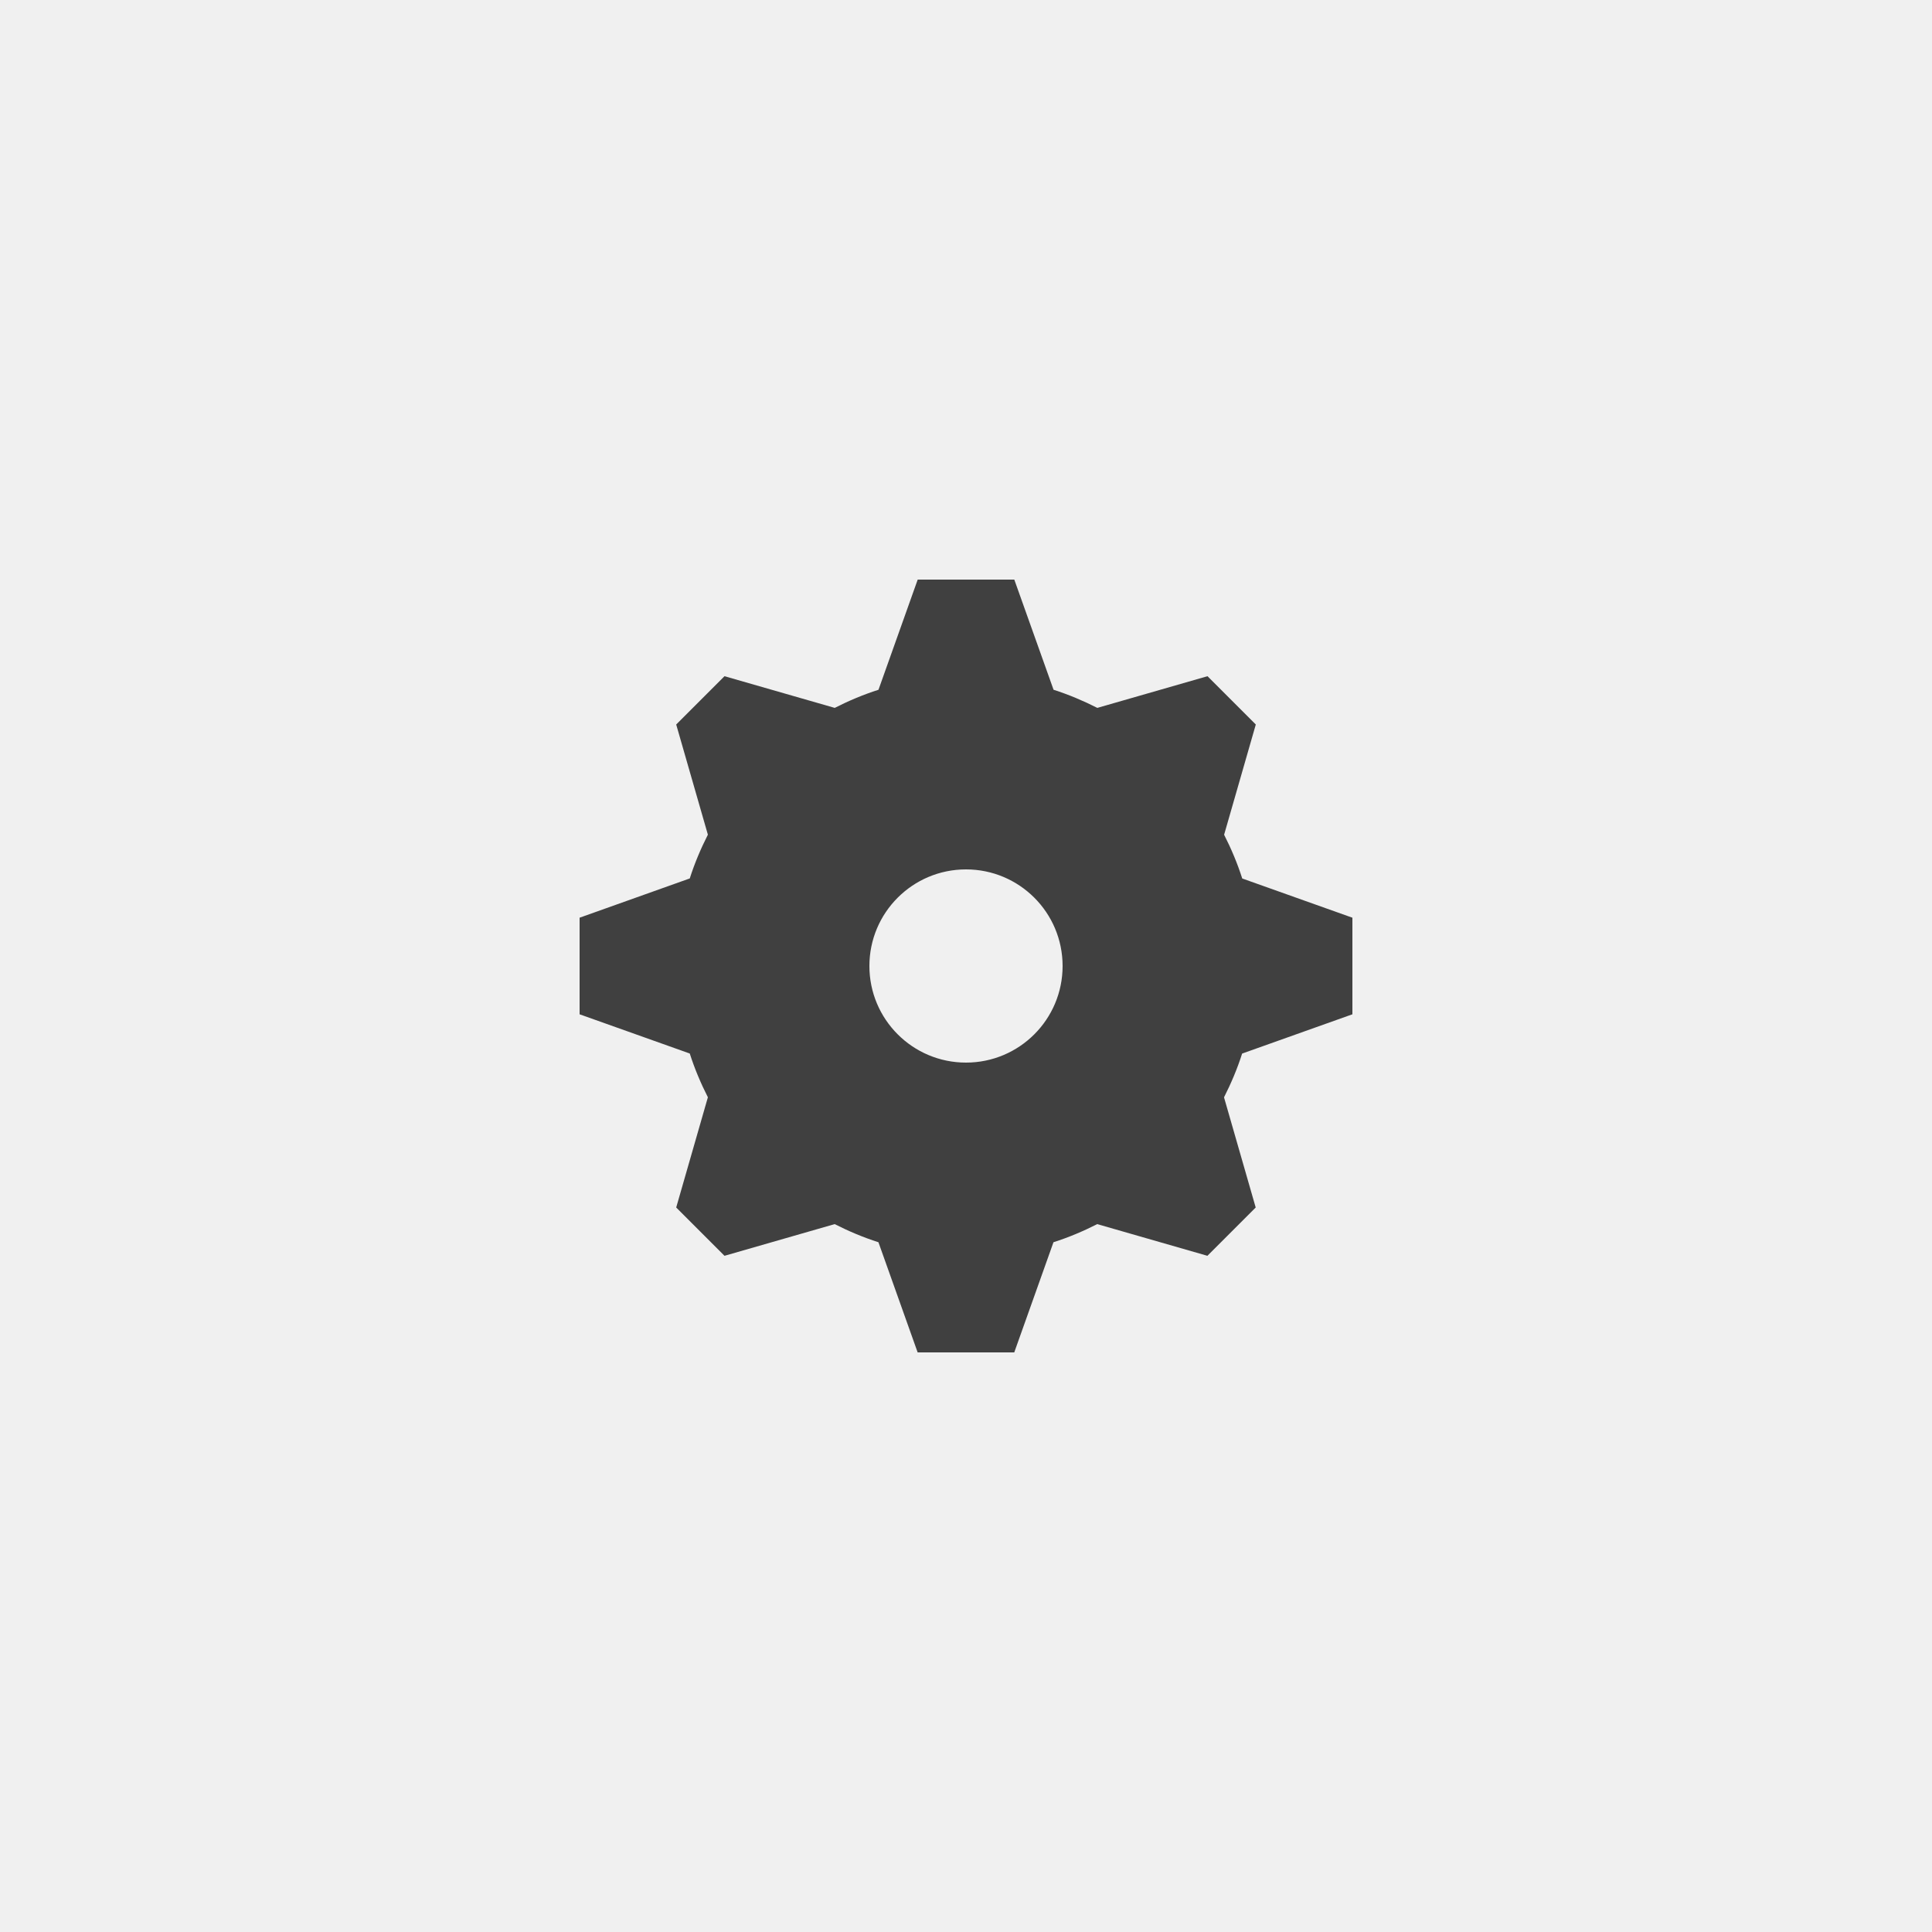
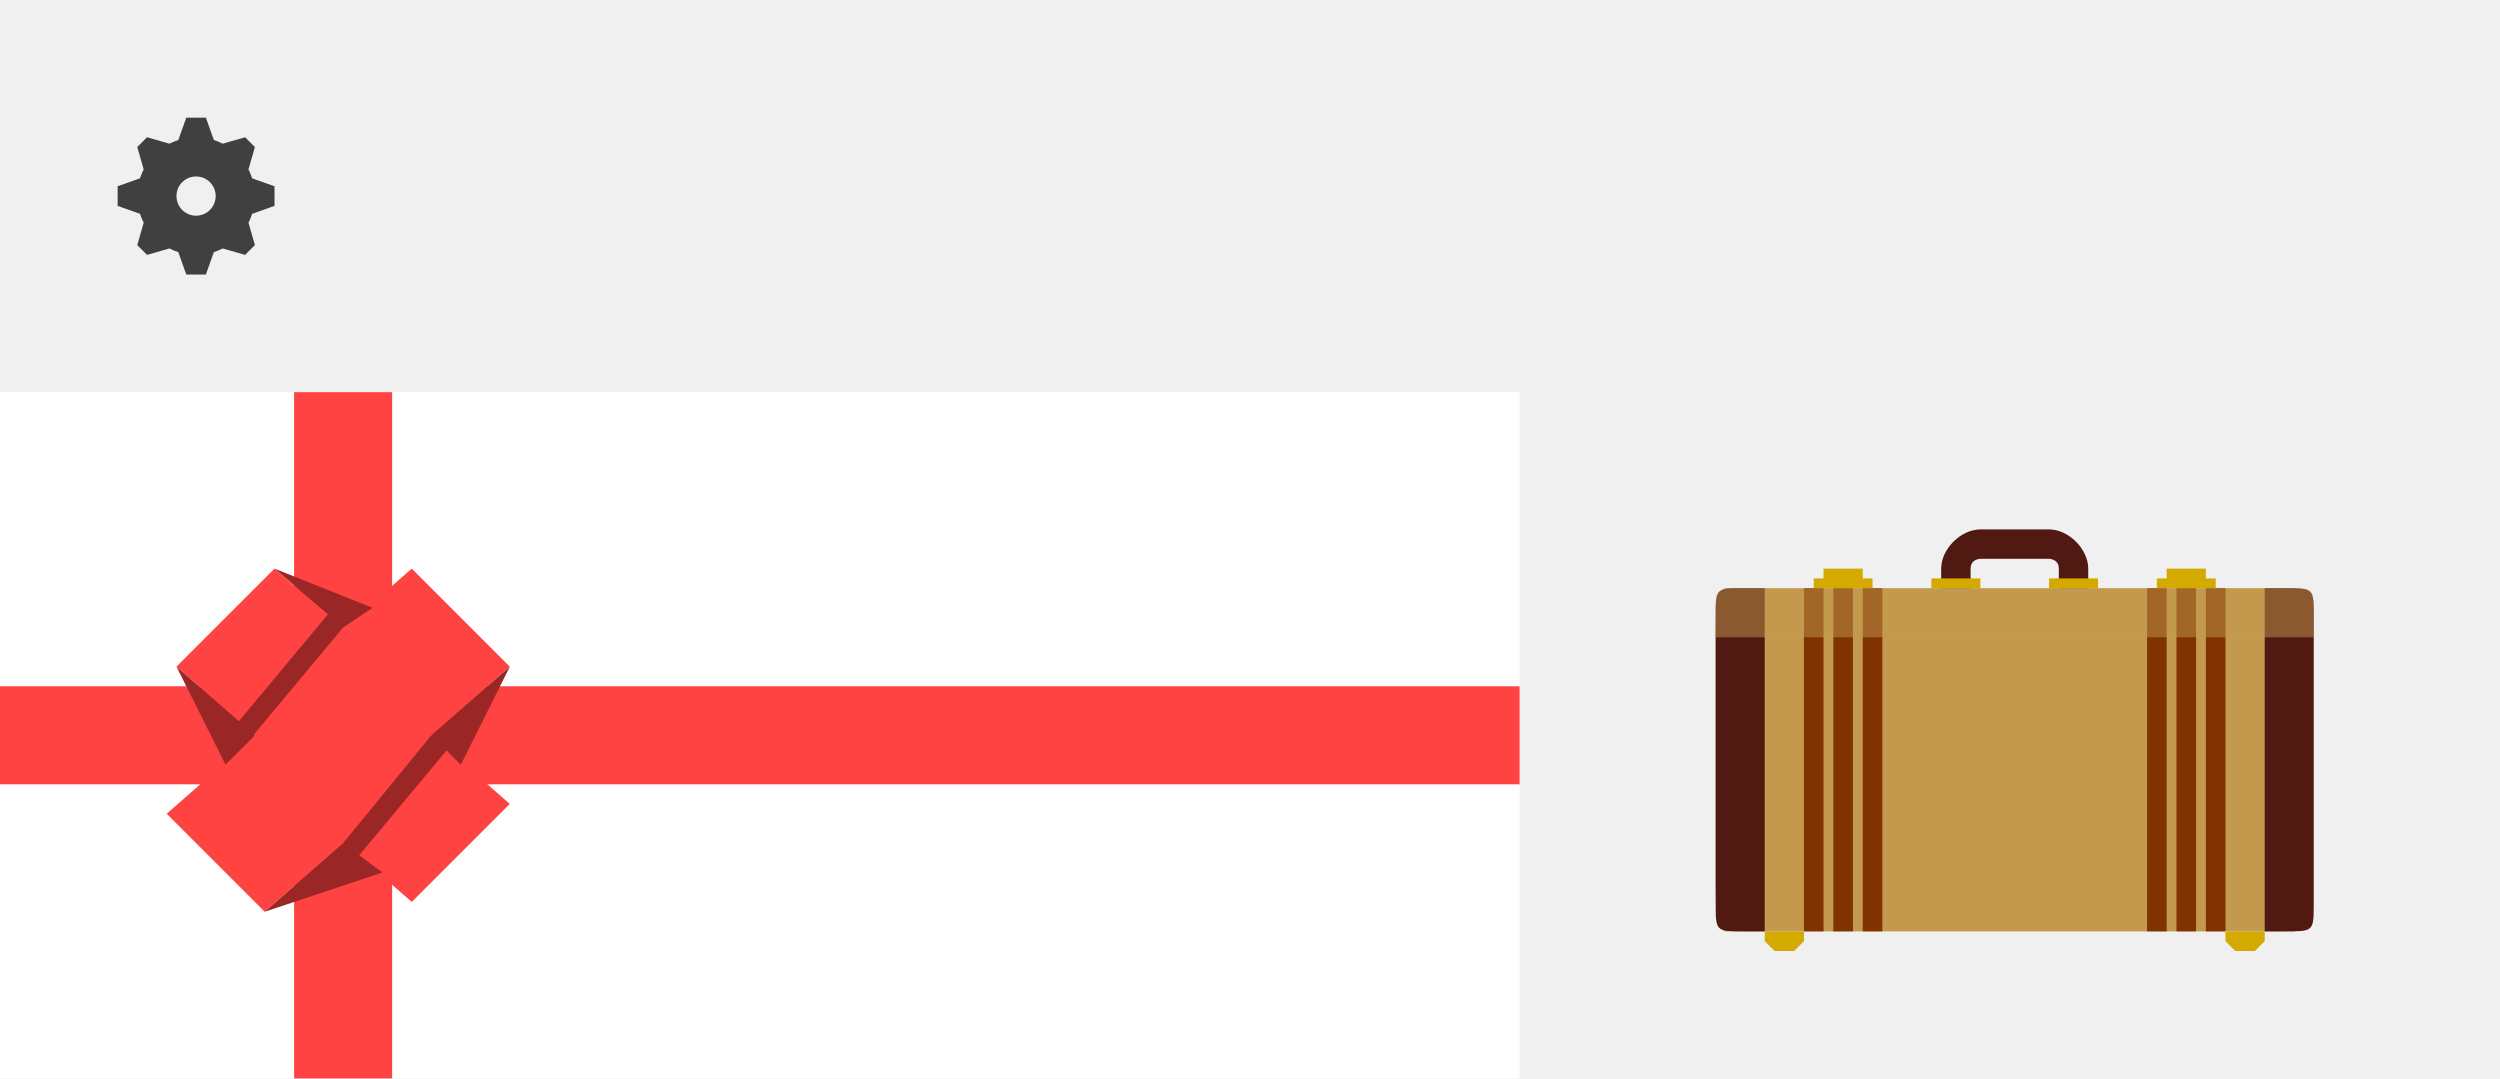
- <svg xmlns="http://www.w3.org/2000/svg" width="40" height="40" id="svg5607" version="1.1">
+ <svg xmlns="http://www.w3.org/2000/svg" width="255" height="110" id="svg5607" version="1.1">
  <defs id="defs5609" />
-   <g id="layer1" transform="translate(0,-1012.362)">
-     <path style="color:#000000;fill:#404040;fill-opacity:1;fill-rule:nonzero;stroke:none;stroke-width:1;marker:none;visibility:visible;display:inline;overflow:visible;enable-background:accumulate" d="m 19,1024.362 -0.812,2.281 c -0.312,0.099 -0.619,0.229 -0.906,0.375 L 15,1026.362 l -1,1 0.656,2.281 c -0.146,0.287 -0.276,0.594 -0.375,0.906 L 12,1031.362 l 0,2 2.281,0.812 c 0.099,0.312 0.229,0.619 0.375,0.906 L 14,1037.362 l 1,1 2.281,-0.656 c 0.288,0.146 0.594,0.276 0.906,0.375 l 0.812,2.281 2,0 0.812,-2.281 c 0.312,-0.099 0.619,-0.229 0.906,-0.375 l 2.281,0.656 1,-1 -0.656,-2.281 c 0.146,-0.288 0.276,-0.594 0.375,-0.906 L 28,1033.362 l 0,-2 -2.281,-0.812 c -0.099,-0.312 -0.229,-0.619 -0.375,-0.906 L 26,1027.362 l -1,-1 -2.281,0.656 c -0.288,-0.146 -0.594,-0.276 -0.906,-0.375 L 21,1024.362 z m 1,6 c 1.105,0 2,0.895 2,2 0,1.105 -0.895,2 -2,2 -1.105,0 -2,-0.895 -2,-2 0,-1.105 0.895,-2 2,-2 z" id="path7175" />
+   <g id="layer1" transform="translate(0,-942.3622)">
+     <rect style="color:#000000;fill:none;fill-opacity:1;fill-rule:nonzero;stroke:none;stroke-width:1;marker:none;visibility:visible;display:inline;overflow:visible;enable-background:accumulate" id="rect4420" width="100" height="70" x="155" y="982.362" />
+     <path style="color:#000000;fill:#404040;fill-opacity:1;fill-rule:nonzero;stroke:none;stroke-width:1;marker:none;visibility:visible;display:inline;overflow:visible;enable-background:accumulate" d="m 19,954.362 -0.812,2.281 c -0.312,0.099 -0.619,0.229 -0.906,0.375 L 15,956.362 l -1,1 0.656,2.281 c -0.146,0.287 -0.276,0.594 -0.375,0.906 L 12,961.362 l 0,2 2.281,0.812 c 0.099,0.312 0.229,0.619 0.375,0.906 L 14,967.362 l 1,1 2.281,-0.656 c 0.288,0.146 0.594,0.276 0.906,0.375 l 0.812,2.281 2,0 0.812,-2.281 c 0.312,-0.099 0.619,-0.229 0.906,-0.375 L 25,968.362 l 1,-1 -0.656,-2.281 c 0.146,-0.288 0.276,-0.594 0.375,-0.906 L 28,963.362 l 0,-2 -2.281,-0.812 c -0.099,-0.312 -0.229,-0.619 -0.375,-0.906 L 26,957.362 l -1,-1 -2.281,0.656 c -0.288,-0.146 -0.594,-0.276 -0.906,-0.375 L 21,954.362 z m 1,6 c 1.105,0 2,0.895 2,2 0,1.105 -0.895,2 -2,2 -1.105,0 -2,-0.895 -2,-2 0,-1.105 0.895,-2 2,-2 z" id="path7175" />
+     <rect style="color:#000000;fill:#c3994e;fill-opacity:1;fill-rule:nonzero;stroke:none;stroke-width:1;marker:none;visibility:visible;display:inline;overflow:visible;enable-background:accumulate" id="rect3069" width="60" height="35" x="175" y="1002.362" rx="1" ry="4.375" />
+     <path style="color:#000000;fill:#803300;fill-opacity:1;fill-rule:nonzero;stroke:none;stroke-width:1;marker:none;visibility:visible;display:inline;overflow:visible;enable-background:accumulate" d="m 184,1002.362 0,35 2,0 0,-35 z m 3,0 0,35 2,0 0,-35 z m 3,0 0,35 2,0 0,-35 z m 29,0 0,35 2,0 0,-35 z m 3,0 0,35 2,0 0,-35 z m 3,0 0,35 2,0 0,-35 z" id="rect3848" />
+     <path style="color:#000000;fill:#501912;fill-opacity:1;fill-rule:nonzero;stroke:none;stroke-width:1;marker:none;visibility:visible;display:inline;overflow:visible;enable-background:accumulate" d="m 178,1002.362 c -2.77,0 -3,-0.049 -3,2.375 l 0,30.25 c 0,2.424 0.23,2.375 3,2.375 l 2,0 0,-35 -2,0 z m 53,0 0,35 2,0 c 2.77,0 3,0.049 3,-2.375 l 0,-30.25 c 0,-2.424 -0.23,-2.375 -3,-2.375 l -2,0 z" id="rect3858" />
+     <path style="fill:#501912;fill-opacity:1;stroke:none" d="m 198,1002.362 0,-2 c 0,-2 2,-4 4,-4 l 7,0 c 2,0 4,2 4,4 l 0,2 -3,0 0,-2 c 0,-1 -1,-1 -1,-1 l -7,0 c 0,0 -1,0 -1,1 l 0,2 z" id="path3892" />
+     <path style="color:#000000;fill:#d4aa00;fill-opacity:1;fill-rule:nonzero;stroke:none;stroke-width:1;marker:none;visibility:visible;display:inline;overflow:visible;enable-background:accumulate" d="m 197,1001.362 0,1 5,0 0,-1 -5,0 z m 12,0 0,1 5,0 0,-1 -5,0 z" id="rect3894" />
+     <path style="color:#000000;fill:#d4aa00;fill-opacity:1;fill-rule:nonzero;stroke:none;stroke-width:1;marker:none;visibility:visible;display:inline;overflow:visible;enable-background:accumulate" d="m 186,1000.362 0,1 -1,0 0,1 6,0 0,-1 -1,0 0,-1 -4,0 z" id="path3902" />
+     <path id="path3913" d="m 221,1000.362 0,1 -1,0 0,1 6,0 0,-1 -1,0 0,-1 -4,0 z" style="color:#000000;fill:#d4aa00;fill-opacity:1;fill-rule:nonzero;stroke:none;stroke-width:1;marker:none;visibility:visible;display:inline;overflow:visible;enable-background:accumulate" />
+     <path style="opacity:0.5;color:#000000;fill:#c3994e;fill-opacity:1;fill-rule:nonzero;stroke:none;stroke-width:1;marker:none;visibility:visible;display:inline;overflow:visible;enable-background:accumulate" d="m 178,1002.362 55,0 c 2.77,0 3,0 3,2 l 0,3 -61,0 0,-3 c 0,-2 0.23,-2 3,-2 z" id="rect3899" />
+     <path style="color:#000000;fill:#ffffff;fill-opacity:1;fill-rule:nonzero;stroke:none;stroke-width:1;marker:none;visibility:visible;display:inline;overflow:visible;enable-background:accumulate" d="m 0,982.362 155,0 0,70 -155,0 z" id="rect3919" />
+     <path style="color:#000000;fill:#ff4343;fill-opacity:1;fill-rule:nonzero;stroke:none;stroke-width:1;marker:none;visibility:visible;display:inline;overflow:visible;enable-background:accumulate" d="m 30,982.362 0,30 -30,0 0,10 30,0 0,30 10,0 0,-30 115,0 0,-10 -115,0 0,-30 z" id="rect3921" />
+     <path style="fill:#ff4343;fill-opacity:1;stroke:none" d="m 33,1011.362 10,10 -16,14 -10,-10 z" id="path3926" />
+     <path id="path3928" d="m 34,1024.362 10,-10 -16,-14 -10,10 z" style="fill:#ff4343;fill-opacity:1;stroke:none" />
+     <path style="fill:#ff4343;fill-opacity:1;stroke:none" d="m 36,1024.362 -10,-10 16,-14 10,10 z" id="path3930" />
+     <path id="path3932" d="m 36,1010.362 -10,10 16,14 10,-10 z" style="fill:#ff4343;fill-opacity:1;stroke:none" />
+     <path style="fill:#9b2626;fill-opacity:1;stroke:none" d="m 52,1010.362 -5,10 -3,-3 z" id="path3935" />
+     <path id="path3937" d="m 27,1035.362 8,-7 4,3 z" style="fill:#9b2626;fill-opacity:1;stroke:none" />
+     <path style="fill:#9b2626;fill-opacity:1;stroke:none" d="m 18,1010.362 5,10 3,-3 z" id="path3939" />
+     <path style="fill:#9b2626;fill-opacity:1;stroke:none" d="m 35,1006.362 3,-2 -10,-4 z" id="path3943" />
+     <path style="fill:#9b2626;fill-opacity:1;stroke:none" d="m 35,1028.362 9,-11 2,1 -10,12 z" id="path3945" />
+     <path id="path3947" d="m 24,1016.362 10,-12 1,2 -10,12 z" style="fill:#9b2626;fill-opacity:1;stroke:none" />
+     <path style="fill:#c3994e;fill-opacity:1" d="m 94.969,1193.139 c -1.959,-0.621 -3.315,-1.77 -5.168,-4.38 -0.639,-0.9 -1.362,-1.854 -1.607,-2.121 -0.62,-0.676 -0.4,-0.902 0.749,-0.767 0.86,0.101 1.008,0.063 1.559,-0.4 1.651,-1.389 1.433,-3.963 -0.412,-4.868 -1.122,-0.55 -2.927,-0.45 -4.379,0.243 -1.937,0.924 -2.826,2.255 -2.828,4.232 -0.001,0.944 -0.19,1.083 -0.627,0.459 -0.624,-0.891 -0.073,-2.552 1.303,-3.923 2.801,-2.792 8.219,-2.673 9.308,0.203 0.669,1.765 -0.7,4.047 -2.645,4.412 -0.338,0.063 -0.615,0.194 -0.615,0.289 0,0.271 2.35,3.231 3.334,4.2 1.624,1.598 3.677,2.289 5.072,1.706 0.779,-0.326 1.086,-0.094 0.438,0.331 -0.983,0.644 -2.227,0.781 -3.482,0.383 z m -9.103,-2.517 c 0.349,-1.692 0.499,-3.938 0.41,-6.135 -0.055,-1.35 -0.126,-2.618 -0.157,-2.817 -0.084,-0.536 0.764,-0.591 1.225,-0.079 0.31,0.344 0.351,0.645 0.329,2.441 -0.027,2.147 -0.272,4.046 -0.74,5.727 -0.314,1.127 -0.52,1.454 -0.916,1.454 -0.212,0 -0.246,-0.132 -0.151,-0.591 z m 33.648,0.148 c -1.577,-0.433 -2.318,-1.745 -1.723,-3.051 0.29,-0.636 1.28,-1.232 2.046,-1.232 0.846,0 0.864,0.271 0.037,0.544 -1.373,0.453 -1.818,1.951 -0.827,2.785 1.569,1.32 4.598,0.319 4.85,-1.603 0.138,-1.053 -0.444,-1.799 -2.305,-2.954 -2.57,-1.596 -3.066,-2.252 -2.7,-3.577 0.503,-1.821 3.706,-2.641 5.053,-1.293 0.81,0.81 0.478,2.099 -0.54,2.099 -0.649,0 -0.837,-0.286 -0.357,-0.543 0.207,-0.111 0.369,-0.381 0.369,-0.617 0,-0.654 -0.549,-1.022 -1.528,-1.022 -1.44,0 -2.315,1.191 -1.692,2.302 0.276,0.492 0.783,0.876 2.423,1.836 1.83,1.071 2.433,1.806 2.433,2.966 0,1.07 -0.314,1.757 -1.106,2.424 -1.175,0.989 -2.905,1.354 -4.432,0.935 z m -5.159,-0.743 c -0.3,-0.253 -0.661,-0.805 -0.802,-1.227 l -0.256,-0.768 -0.326,0.686 c -0.345,0.726 -1.066,1.404 -1.494,1.404 -0.391,0 -1.12,-0.814 -1.247,-1.393 -0.232,-1.053 -0.283,-1.084 -0.64,-0.394 -0.72,1.39 -2.475,1.926 -3.217,0.982 l -0.347,-0.441 -0.9,0.445 c -1.217,0.602 -2.622,0.766 -3.033,0.355 -0.169,-0.169 -0.307,-0.386 -0.307,-0.481 0,-0.35 0.568,-0.38 0.933,-0.05 0.367,0.332 0.381,0.33 0.732,-0.103 0.37,-0.457 0.355,-0.791 -0.086,-1.871 l -0.219,-0.538 -0.57,0.79 c -1.519,2.107 -2.924,3.01 -3.796,2.438 -0.49,-0.321 -0.525,-0.426 -0.274,-0.823 0.145,-0.229 0.215,-0.223 0.511,0.046 0.863,0.781 1.413,0 0.999,-1.412 -0.223,-0.764 -0.297,-0.859 -0.474,-0.608 -1.316,1.862 -1.734,2.354 -2.147,2.525 -0.657,0.272 -1.178,-0.028 -1.342,-0.772 l -0.128,-0.582 -0.279,0.535 c -0.365,0.698 -0.746,0.976 -1.345,0.983 -0.972,0.011 -1.367,-0.962 -1.189,-2.927 0.106,-1.171 0.347,-1.611 0.882,-1.611 0.316,0 0.339,0.14 0.296,1.801 -0.026,0.99 0.018,1.867 0.098,1.948 0.295,0.299 0.774,-0.266 1.11,-1.31 0.632,-1.965 0.687,-2.075 1.039,-2.075 0.305,0 0.342,0.152 0.344,1.409 0.004,2.28 0.383,2.419 1.605,0.589 0.413,-0.618 0.834,-1.434 0.936,-1.814 0.153,-0.567 0.46,-0.91 0.813,-0.91 0.031,0 0.096,0.266 0.145,0.591 0.049,0.325 0.285,1.047 0.525,1.605 l 0.436,1.014 0.631,-0.782 c 0.347,-0.43 0.756,-1.131 0.909,-1.558 0.294,-0.821 0.904,-1.187 0.904,-0.542 0,0.195 0.213,0.819 0.473,1.387 0.329,0.718 0.452,1.25 0.404,1.749 -0.078,0.821 -0.013,0.856 0.633,0.348 0.336,-0.264 0.503,-0.612 0.591,-1.227 0.239,-1.675 1.344,-2.714 2.383,-2.241 0.431,0.197 0.461,0.283 0.373,1.071 -0.081,0.716 -0.219,0.966 -0.841,1.518 -0.819,0.727 -0.904,0.971 -0.426,1.217 0.395,0.203 0.742,0.096 1.284,-0.398 0.92,-0.838 1.183,-1.536 1.336,-3.553 0.147,-1.938 0.526,-3.736 0.858,-4.067 0.098,-0.098 0.317,-0.126 0.487,-0.061 0.263,0.101 0.29,0.282 0.184,1.251 -0.068,0.623 -0.242,1.649 -0.387,2.28 -0.458,2.002 -0.272,4.224 0.399,4.781 0.25,0.207 0.348,0.171 0.69,-0.259 0.513,-0.644 1.058,-2.156 0.913,-2.534 -0.145,-0.379 0.215,-3.964 0.491,-4.884 0.263,-0.879 0.648,-1.251 0.904,-0.874 0.213,0.314 0.059,2.732 -0.291,4.569 -0.481,2.523 0.269,4.69 1.622,4.69 0.31,0 0.746,-0.127 0.968,-0.283 0.355,-0.248 0.404,-0.25 0.404,-0.01 0,0.875 -1.982,1.136 -2.881,0.379 z m -6.447,-3.261 c 0.292,-0.612 0.233,-1.187 -0.122,-1.187 -0.3,0 -0.91,1.13 -0.911,1.688 -5.4e-4,0.454 0.038,0.486 0.371,0.307 0.204,-0.109 0.502,-0.473 0.662,-0.808 z m 35.477,3.191 c -0.397,-0.322 -0.425,-0.46 -0.38,-1.863 0.027,-0.833 0.068,-1.8 0.091,-2.147 0.03,-0.455 -0.04,-0.648 -0.249,-0.69 -0.213,-0.043 -0.393,0.257 -0.682,1.135 -0.72,2.194 -1.655,3.185 -3.005,3.185 -0.878,0 -1.385,-0.666 -1.385,-1.82 0,-1.435 0.594,-2.477 1.636,-2.87 1.369,-0.516 1.764,0.893 0.59,2.11 -0.375,0.389 -0.841,0.793 -1.037,0.899 -0.308,0.167 -0.327,0.255 -0.14,0.664 0.142,0.311 0.359,0.472 0.638,0.472 0.939,0 2.365,-2.248 2.358,-3.718 -0.002,-0.405 0.079,-0.838 0.179,-0.963 0.281,-0.35 0.684,-0.269 0.684,0.136 0,0.303 0.121,0.364 0.733,0.364 0.949,0 1.028,0.232 0.655,1.928 -0.369,1.677 -0.38,2.685 -0.033,2.973 0.328,0.272 0.614,0.109 0.837,-0.476 0.188,-0.496 0.584,-0.418 0.408,0.08 -0.337,0.953 -1.148,1.209 -1.898,0.601 z m -3.502,-3.688 c 0.295,-0.566 0.333,-1.054 0.083,-1.054 -0.298,0 -1.054,1.153 -1.192,1.818 l -0.132,0.636 0.493,-0.454 c 0.271,-0.25 0.608,-0.675 0.748,-0.945 z m -12.895,3.466 c -0.604,-0.351 -0.846,-1.305 -0.846,-3.333 0,-1.778 -0.025,-1.915 -0.355,-1.915 -0.195,0 -0.564,0.095 -0.819,0.211 -0.255,0.116 -0.525,0.15 -0.599,0.075 -0.22,-0.221 0.671,-0.826 1.386,-0.942 0.506,-0.082 0.723,-0.239 0.933,-0.671 0.395,-0.818 0.727,-0.843 0.727,-0.056 0,0.543 0.075,0.667 0.465,0.765 0.664,0.167 2.642,-0.086 3.125,-0.399 0.363,-0.235 0.409,-0.233 0.409,0.021 0,0.427 -1.051,0.786 -2.707,0.924 l -1.474,0.123 0,1.871 c 0,2.086 0.18,2.803 0.702,2.803 0.452,0 0.879,-0.669 1.123,-1.761 0.478,-2.143 1.937,-3.049 3.206,-1.992 0.504,0.42 0.52,0.422 0.87,0.085 0.534,-0.514 1.2,-0.628 1.474,-0.253 0.126,0.172 0.363,0.941 0.526,1.708 0.163,0.767 0.362,1.558 0.442,1.757 0.134,0.332 0.171,0.314 0.446,-0.218 0.426,-0.824 0.846,-2.538 0.846,-3.454 0,-0.659 0.057,-0.78 0.364,-0.78 0.308,0 0.364,0.121 0.364,0.799 0,1.612 -1.236,4.507 -2.012,4.71 -0.631,0.165 -0.875,-0.27 -1.37,-2.446 -0.159,-0.698 -0.402,-1.313 -0.539,-1.366 -0.456,-0.175 -0.805,0.412 -0.805,1.353 0,1.582 -1.153,2.75 -2.471,2.503 -0.361,-0.068 -0.739,-0.295 -0.9,-0.542 l -0.278,-0.425 -0.524,0.524 c -0.544,0.544 -1.129,0.653 -1.705,0.318 z m 4.704,-1.079 c 0.146,-0.283 0.266,-0.708 0.266,-0.944 0,-0.393 -0.074,-0.428 -0.863,-0.418 -0.978,0.013 -1.172,0.243 -0.929,1.102 0.304,1.071 1.042,1.197 1.526,0.26 z m -0.027,-2.04 c 0.306,-0.224 0.305,-0.256 -0.028,-0.666 -0.372,-0.46 -0.873,-0.423 -1.066,0.08 -0.27,0.705 0.423,1.077 1.094,0.587 z" id="path4410" />
+     <path id="path4414" d="m 180,1038.362 0,-1 4,0 0,1 -1,1 -2,0 z" style="color:#000000;fill:#d4aa00;fill-opacity:1;fill-rule:nonzero;stroke:none;stroke-width:1;marker:none;visibility:visible;display:inline;overflow:visible;enable-background:accumulate" />
+     <path style="color:#000000;fill:#d4aa00;fill-opacity:1;fill-rule:nonzero;stroke:none;stroke-width:1;marker:none;visibility:visible;display:inline;overflow:visible;enable-background:accumulate" d="m 227,1038.362 0,-1 4,0 0,1 -1,1 -2,0 z" id="path4418" />
+     <text xml:space="preserve" style="font-size:40px;font-style:normal;font-weight:normal;line-height:125%;letter-spacing:0px;word-spacing:0px;fill:#404040;fill-opacity:0;stroke:none;font-family:Sans" x="245" y="1028.362" id="text3152">
+       <tspan id="tspan3154" x="245" y="1028.362" style="font-size:28px;font-style:normal;font-variant:normal;font-weight:normal;font-stretch:normal;fill:#404040;fill-opacity:0;font-family:French111 BT;-inkscape-font-specification:French111 BT">Forrest</tspan>
+     </text>
  </g>
</svg>
